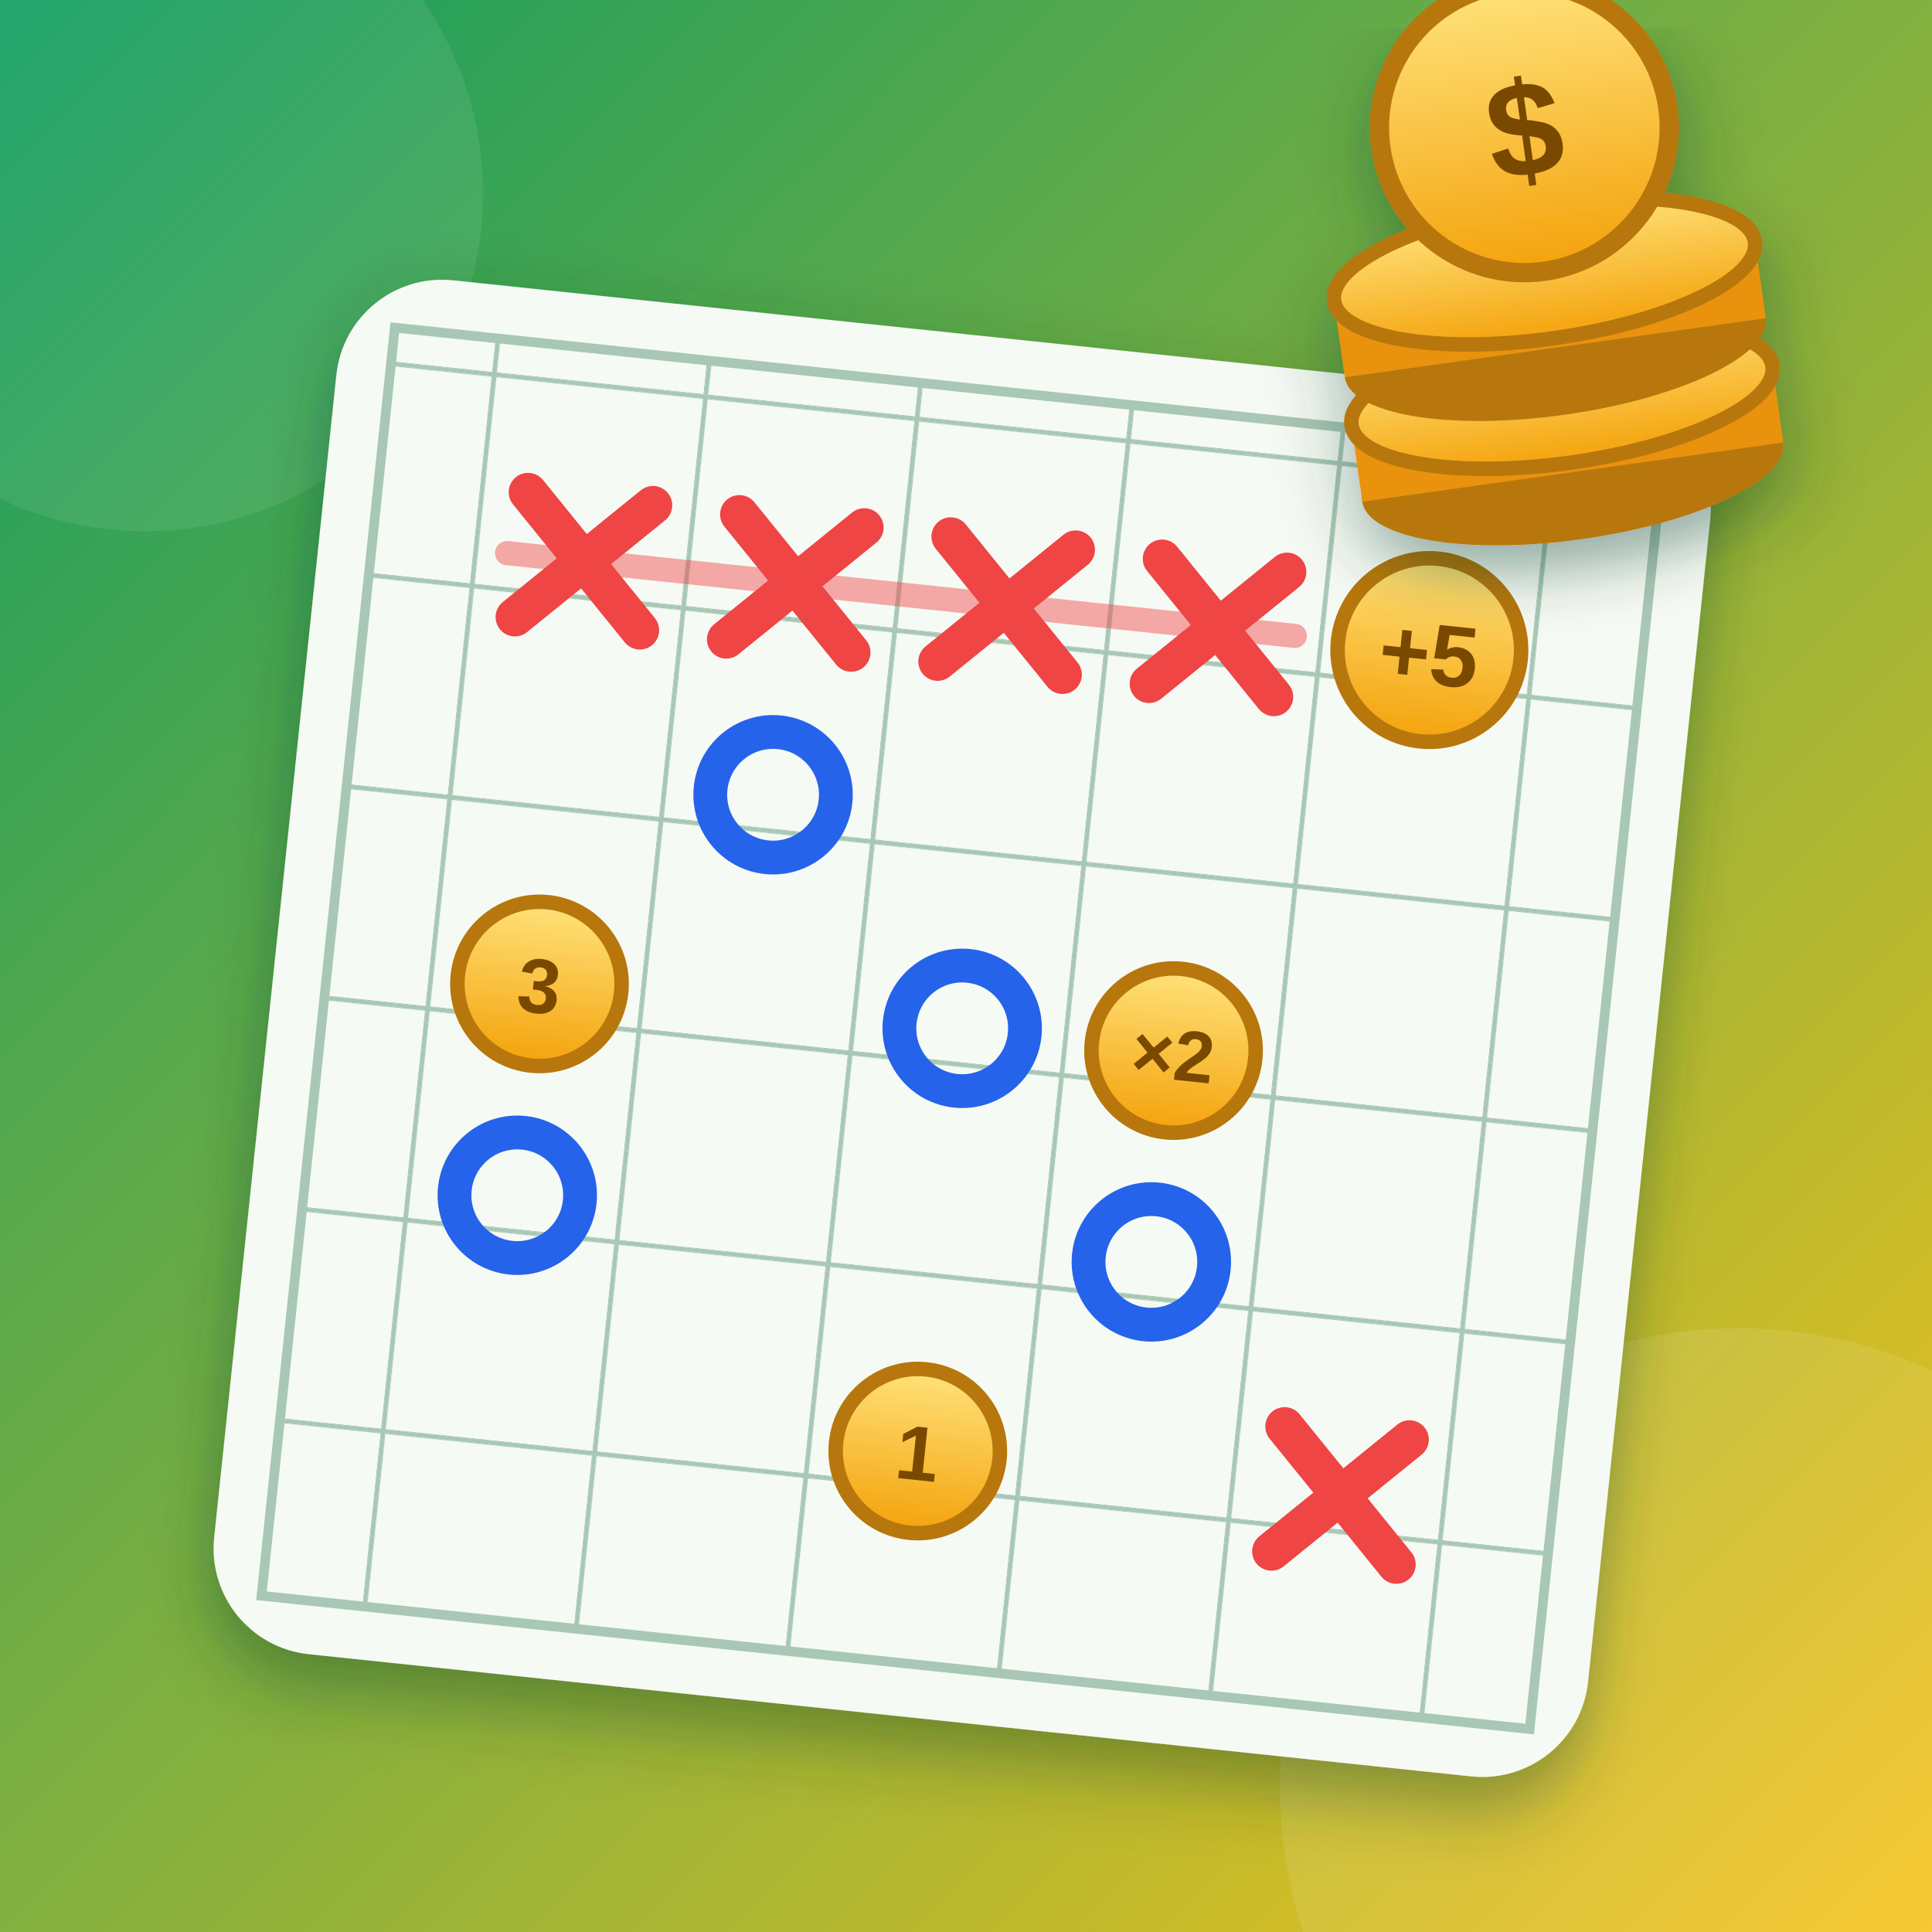
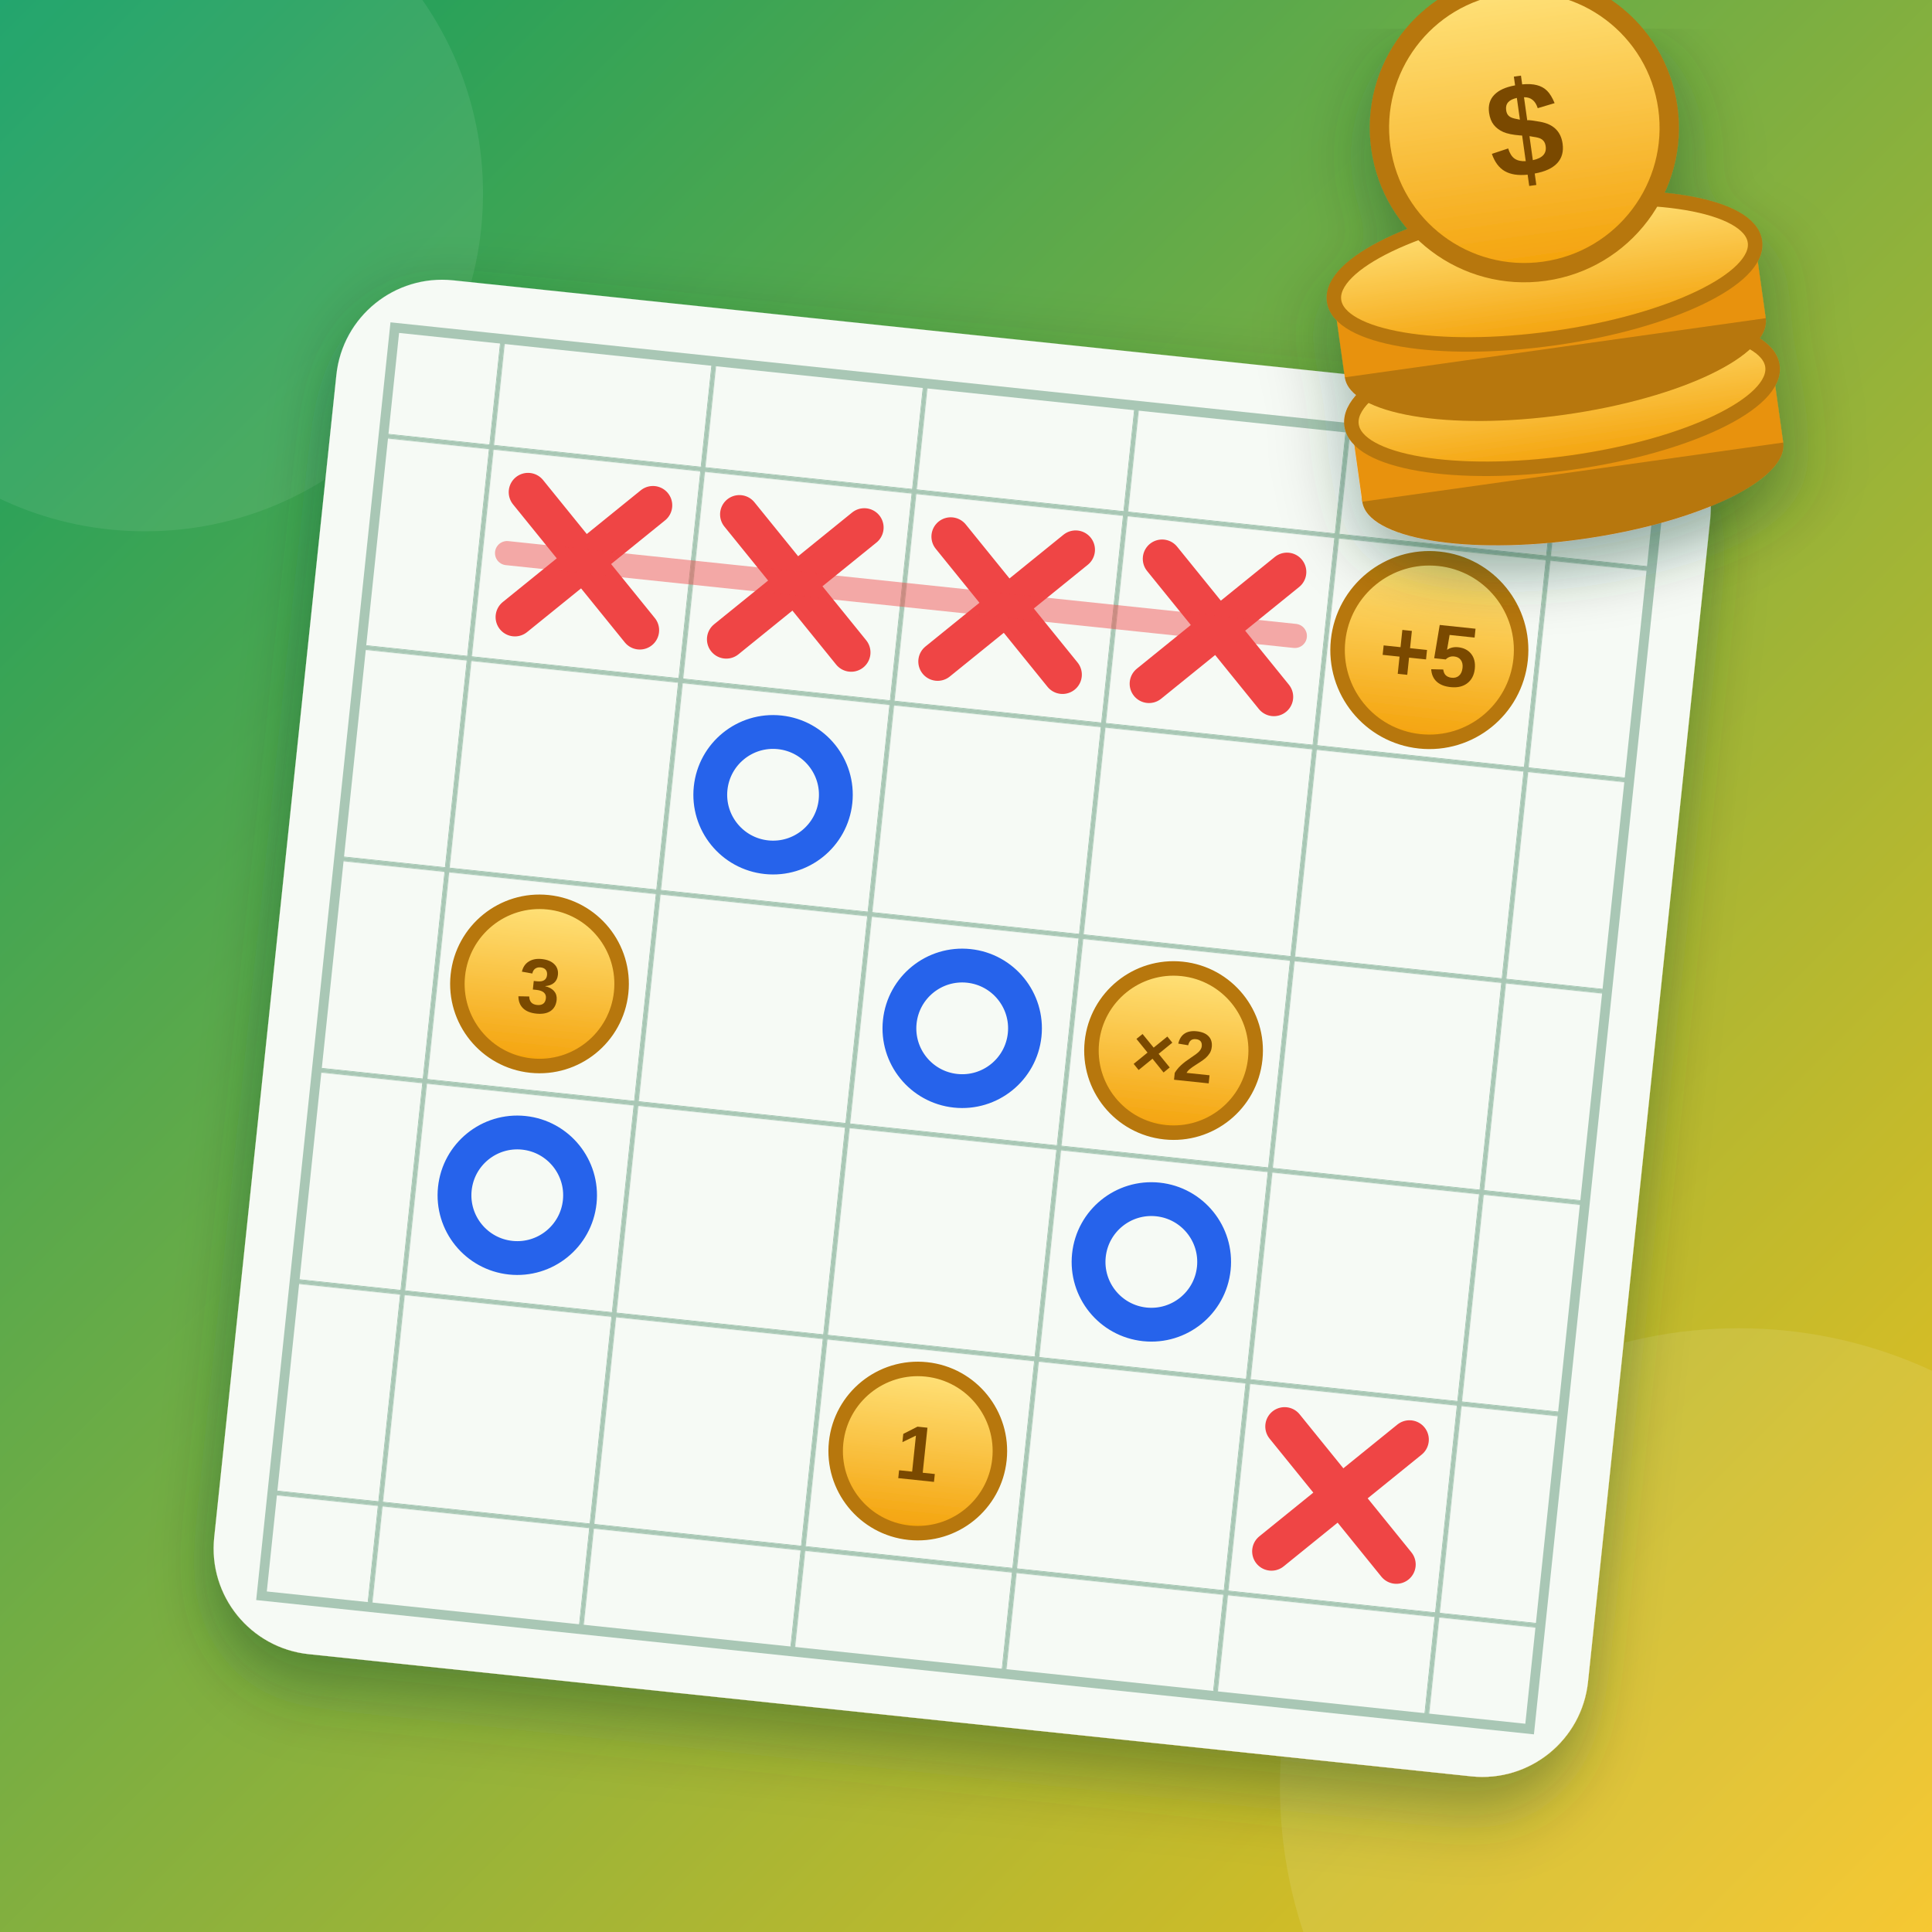
<svg xmlns="http://www.w3.org/2000/svg" viewBox="0 0 400 400">
  <defs>
    <linearGradient id="bg" x1="0" y1="0" x2="1" y2="1">
      <stop offset="0" stop-color="#0f9d62" />
      <stop offset="1" stop-color="#f6c21c" />
    </linearGradient>
    <linearGradient id="coin" x1="0" y1="0" x2="0" y2="1">
      <stop offset="0" stop-color="#ffe27a" />
      <stop offset="1" stop-color="#f4a20b" />
    </linearGradient>
    <filter id="sh" x="-20%" y="-20%" width="140%" height="140%">
      <feDropShadow dx="0" dy="6" stdDeviation="7" flood-color="#0b3a22" flood-opacity=".4" />
    </filter>
-     <pattern id="grid" width="44" height="44" patternUnits="userSpaceOnUse">
+     <pattern id="grid" x="45" y="59" width="44" height="44" patternUnits="userSpaceOnUse">
      <path d="M44 0H0V44" fill="none" stroke="#a9c7b5" stroke-width="2" />
    </pattern>
    <g id="x">
      <path d="M-13-13 13 13M13-13-13 13" stroke="#ef4444" stroke-width="8" stroke-linecap="round" />
    </g>
    <g id="o">
      <circle r="13" fill="none" stroke="#2563eb" stroke-width="7" />
    </g>
  </defs>
  <rect width="400" height="400" fill="url(#bg)" />
  <circle cx="360" cy="370" r="95" fill="#fff" opacity=".1" />
  <circle cx="30" cy="40" r="70" fill="#fff" opacity=".08" />
  <g transform="rotate(6 200 215)" filter="url(#sh)">
    <rect x="56" y="70" width="286" height="286" rx="22" fill="#f6faf5" />
    <rect x="67" y="81" width="264" height="264" fill="url(#grid)" />
    <rect x="67" y="81" width="264" height="264" fill="none" stroke="#a9c7b5" stroke-width="2" />
    <use href="#x" x="111" y="125" />
    <use href="#o" x="155" y="169" />
    <use href="#x" x="155" y="125" />
    <use href="#x" x="199" y="125" />
    <use href="#o" x="199" y="213" />
    <use href="#x" x="243" y="125" />
    <use href="#o" x="243" y="257" />
    <use href="#o" x="111" y="257" />
    <use href="#x" x="287" y="301" />
    <path d="M95 125H259" stroke="#ef4444" stroke-width="5" stroke-linecap="round" opacity=".45" />
    <g font-family="Arial Black,Arial,sans-serif" font-weight="900" text-anchor="middle">
      <g transform="translate(287 125)">
        <circle r="19" fill="url(#coin)" stroke="#b7770a" stroke-width="3" />
        <text y="7" font-size="18" fill="#7a4a00">+5</text>
      </g>
      <g transform="translate(111 213)">
        <circle r="17" fill="url(#coin)" stroke="#b7770a" stroke-width="3" />
        <text y="6" font-size="16" fill="#7a4a00">3</text>
      </g>
      <g transform="translate(243 213)">
        <circle r="17" fill="url(#coin)" stroke="#b7770a" stroke-width="3" />
        <text y="6" font-size="15" fill="#7a4a00">×2</text>
      </g>
      <g transform="translate(199 301)">
        <circle r="17" fill="url(#coin)" stroke="#b7770a" stroke-width="3" />
        <text y="6" font-size="16" fill="#7a4a00">1</text>
      </g>
    </g>
  </g>
  <g transform="translate(322 72) rotate(-8)" filter="url(#sh)" font-family="Arial Black,Arial,sans-serif" font-weight="900" text-anchor="middle">
    <ellipse cy="26" rx="44" ry="14" fill="#b7770a" />
    <rect x="-44" y="10" width="88" height="16" fill="#e8920c" />
    <ellipse cy="10" rx="44" ry="14" fill="url(#coin)" stroke="#b7770a" stroke-width="3" />
    <ellipse cy="0" rx="44" ry="14" fill="#b7770a" />
    <rect x="-44" y="-16" width="88" height="16" fill="#e8920c" />
    <ellipse cy="-16" rx="44" ry="14" fill="url(#coin)" stroke="#b7770a" stroke-width="3" />
    <circle cy="-46" r="30" fill="url(#coin)" stroke="#b7770a" stroke-width="4" />
    <text y="-36" font-size="28" fill="#7a4a00">$</text>
  </g>
</svg>
